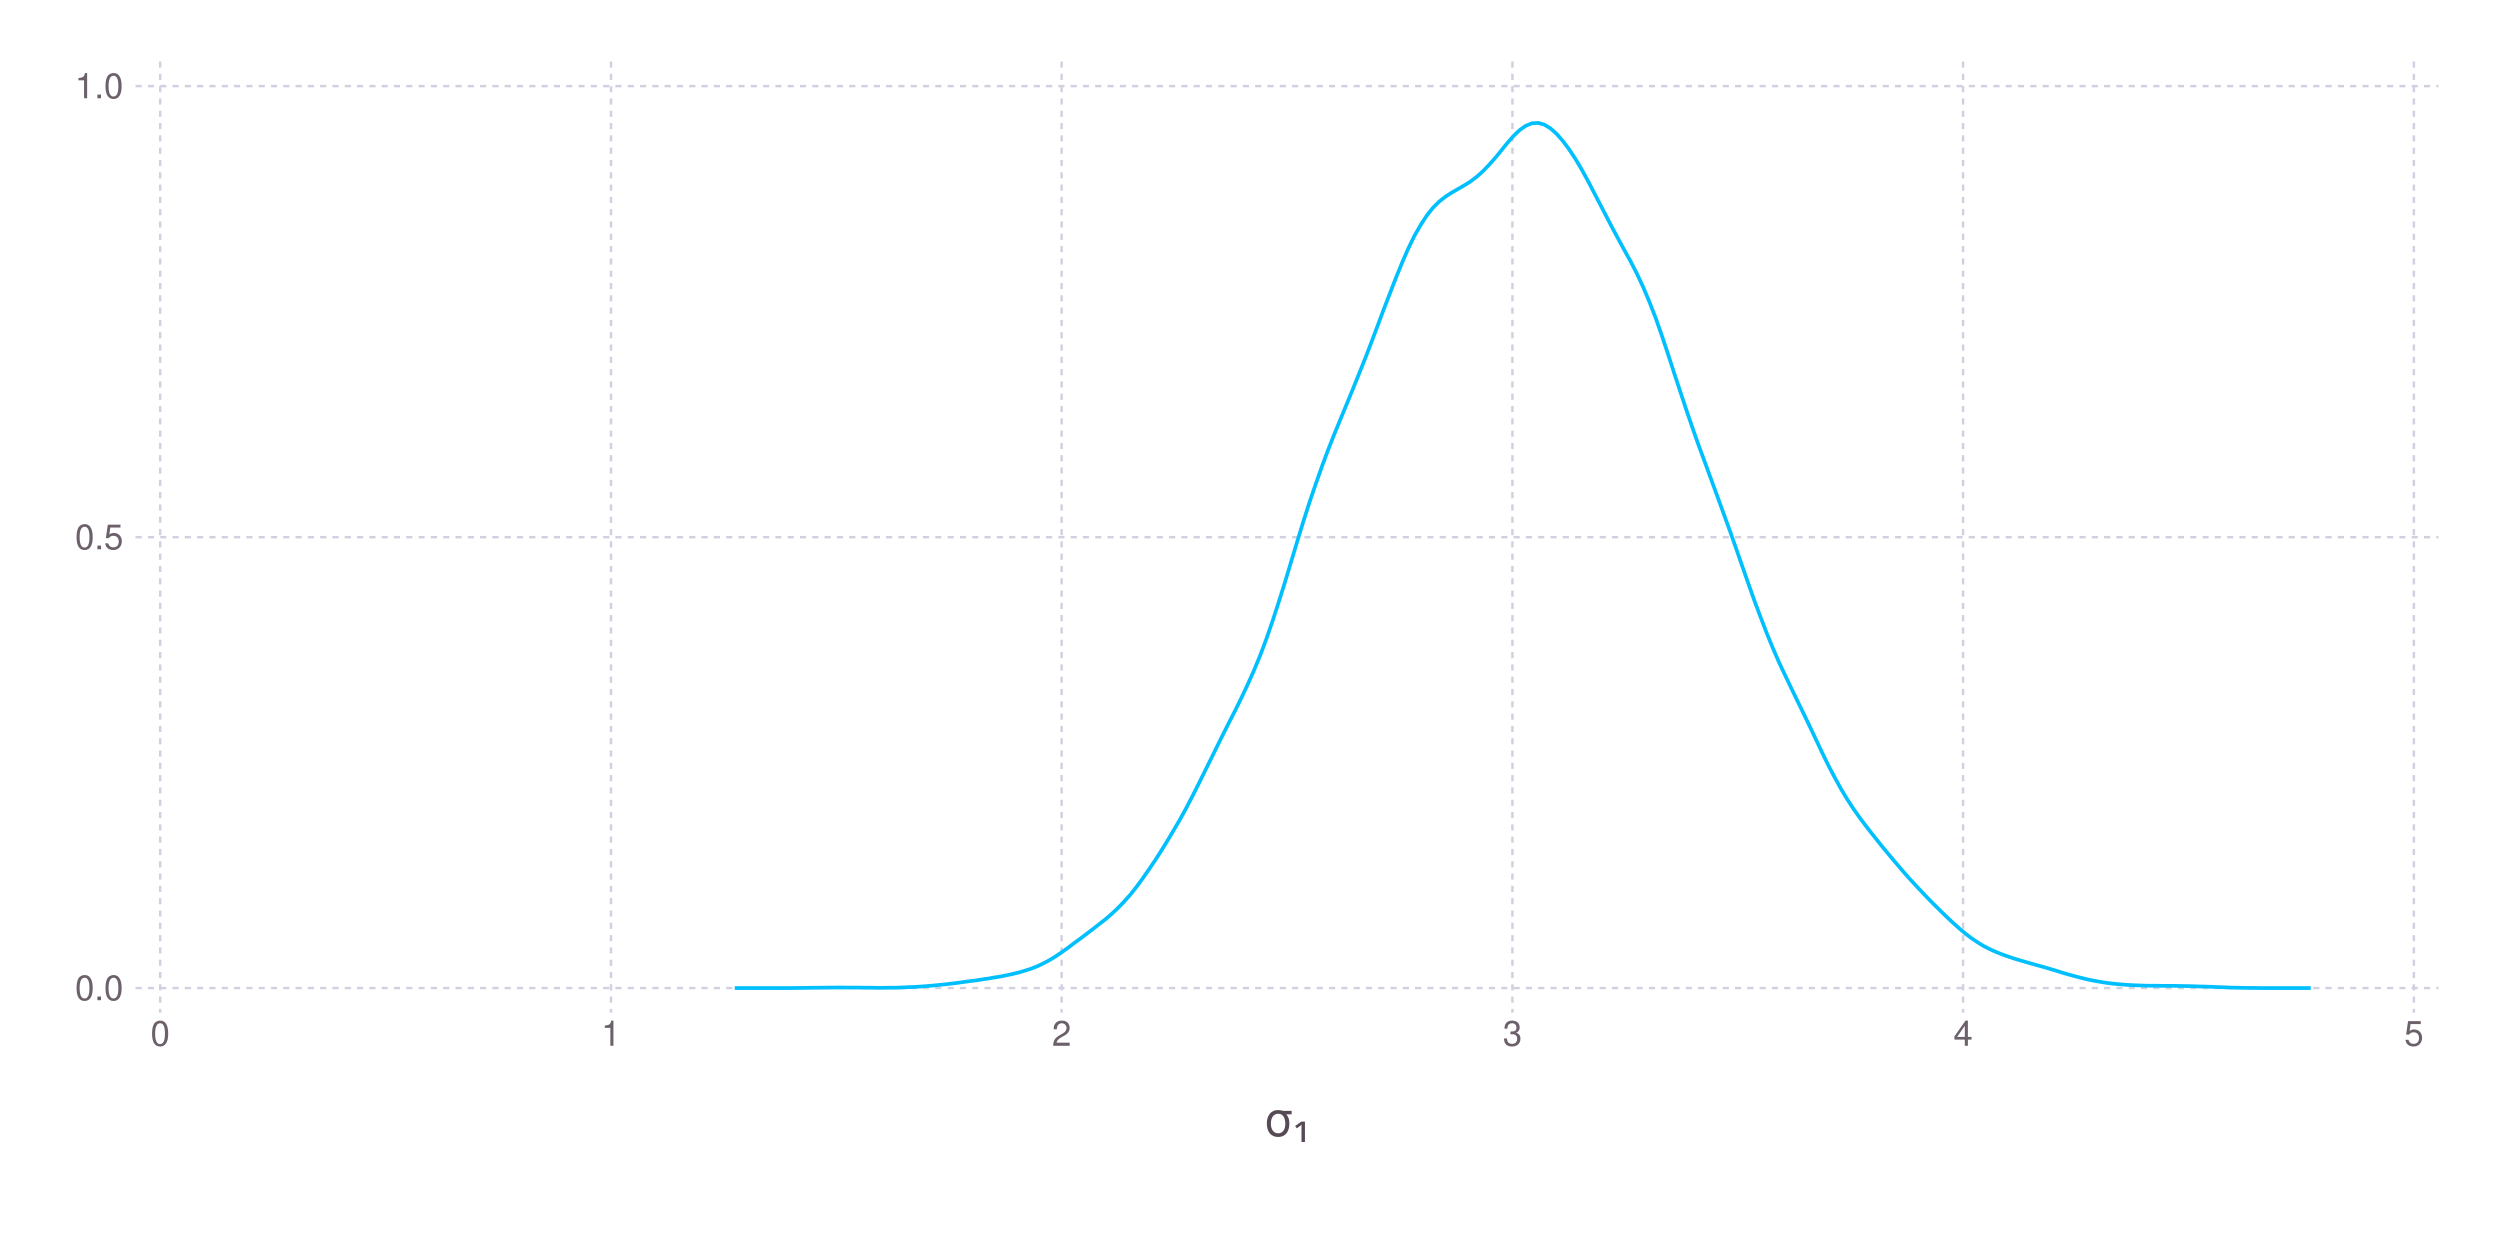
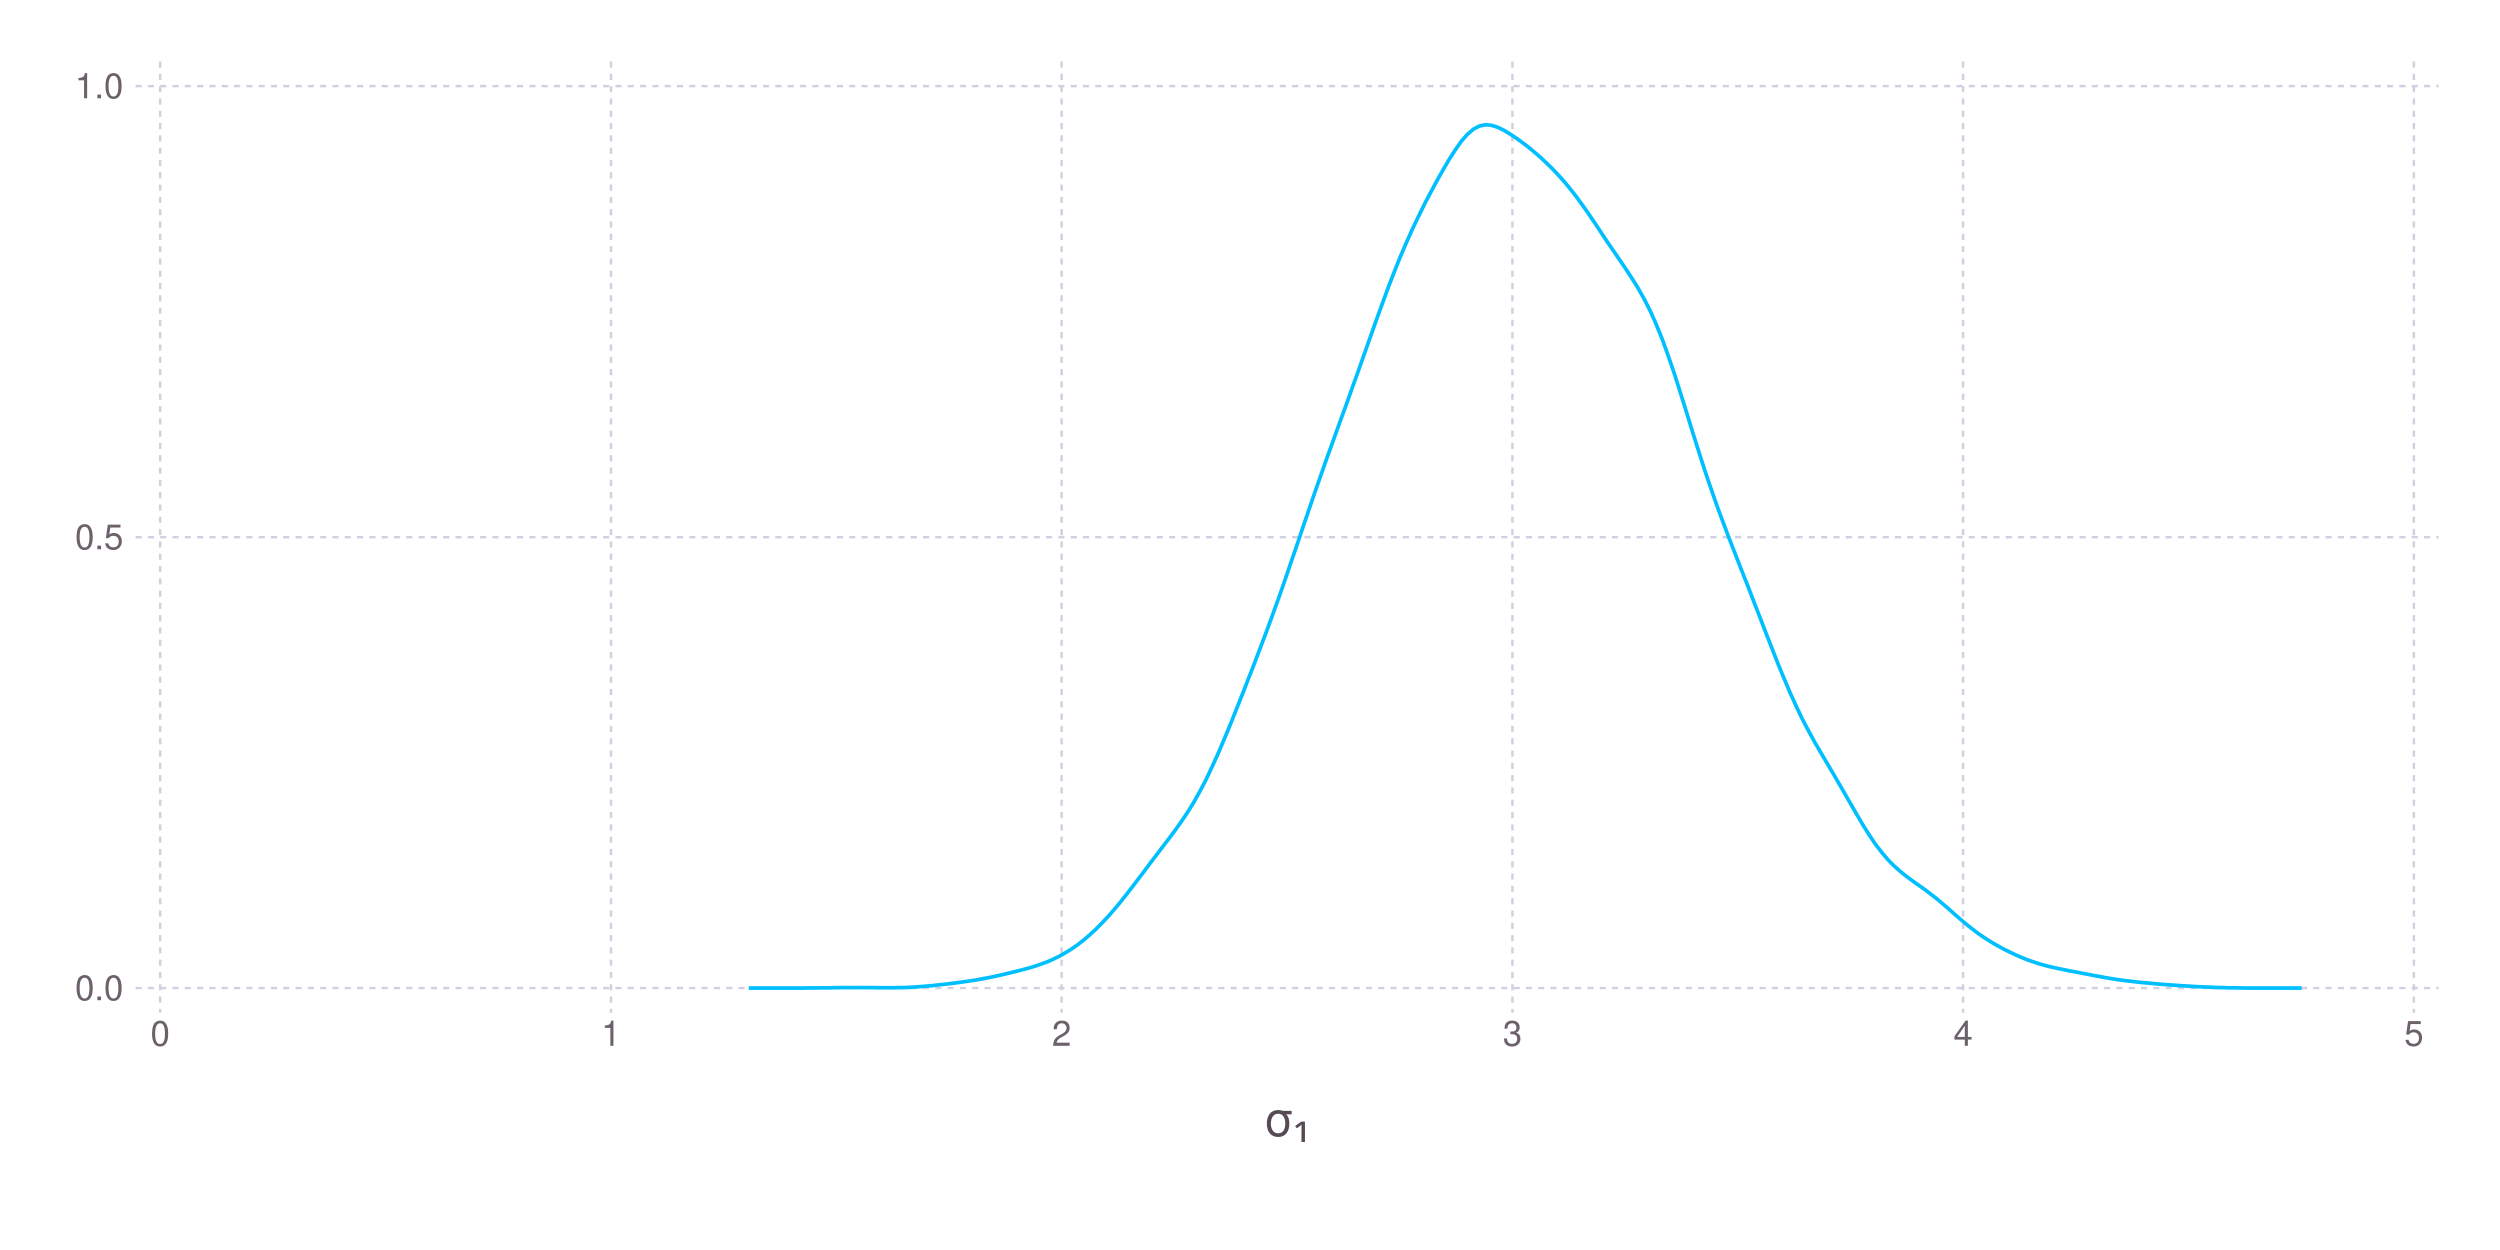
<svg xmlns="http://www.w3.org/2000/svg" version="1.2" width="203.2mm" height="101.6mm" viewBox="0 0 203.2 101.6" stroke="none" fill="#000000" stroke-width="0.3" font-size="3.88">
-   <g class="plotroot xscalable yscalable" id="img-ab206ea2-1">
-     <g font-size="3.88" font-family="'PT Sans','Helvetica Neue','Helvetica',sans-serif" fill="#564A55" stroke="#000000" stroke-opacity="0.000" id="img-ab206ea2-2">
+   <g class="plotroot xscalable yscalable" id="img-ba85f6c6-1">
+     <g font-size="3.88" font-family="'PT Sans','Helvetica Neue','Helvetica',sans-serif" fill="#564A55" stroke="#000000" stroke-opacity="0.000" id="img-ba85f6c6-2">
      <text x="104.61" y="89.99" text-anchor="middle" dy="0.6em">σ₁</text>
    </g>
-     <g class="guide xlabels" font-size="2.82" font-family="'PT Sans Caption','Helvetica Neue','Helvetica',sans-serif" fill="#6C606B" id="img-ab206ea2-3">
+     <g class="guide xlabels" font-size="2.82" font-family="'PT Sans Caption','Helvetica Neue','Helvetica',sans-serif" fill="#6C606B" id="img-ba85f6c6-3">
      <text x="13.02" y="83.31" text-anchor="middle" dy="0.6em">0</text>
      <text x="49.66" y="83.31" text-anchor="middle" dy="0.6em">1</text>
      <text x="86.29" y="83.31" text-anchor="middle" dy="0.6em">2</text>
      <text x="122.93" y="83.31" text-anchor="middle" dy="0.6em">3</text>
      <text x="159.56" y="83.31" text-anchor="middle" dy="0.6em">4</text>
      <text x="196.2" y="83.31" text-anchor="middle" dy="0.6em">5</text>
    </g>
-     <g clip-path="url(#img-ab206ea2-4)">
-       <g id="img-ab206ea2-5">
-         <g pointer-events="visible" opacity="1" fill="#000000" fill-opacity="0.000" stroke="#000000" stroke-opacity="0.000" class="guide background" id="img-ab206ea2-6">
+     <g clip-path="url(#img-ba85f6c6-4)">
+       <g id="img-ba85f6c6-5">
+         <g pointer-events="visible" opacity="1" fill="#000000" fill-opacity="0.000" stroke="#000000" stroke-opacity="0.000" class="guide background" id="img-ba85f6c6-6">
          <rect x="11.02" y="5" width="187.18" height="77.31" />
        </g>
-         <g class="guide ygridlines xfixed" stroke-dasharray="0.5,0.5" stroke-width="0.2" stroke="#D0D0E0" id="img-ab206ea2-7">
+         <g class="guide ygridlines xfixed" stroke-dasharray="0.5,0.5" stroke-width="0.2" stroke="#D0D0E0" id="img-ba85f6c6-7">
          <path fill="none" d="M11.02,80.31 L 198.2 80.31" />
          <path fill="none" d="M11.02,43.66 L 198.2 43.66" />
          <path fill="none" d="M11.02,7 L 198.2 7" />
        </g>
-         <g class="guide xgridlines yfixed" stroke-dasharray="0.5,0.5" stroke-width="0.2" stroke="#D0D0E0" id="img-ab206ea2-8">
+         <g class="guide xgridlines yfixed" stroke-dasharray="0.5,0.5" stroke-width="0.2" stroke="#D0D0E0" id="img-ba85f6c6-8">
          <path fill="none" d="M13.02,5 L 13.02 82.31" />
          <path fill="none" d="M49.66,5 L 49.66 82.31" />
          <path fill="none" d="M86.29,5 L 86.29 82.31" />
          <path fill="none" d="M122.93,5 L 122.93 82.31" />
          <path fill="none" d="M159.56,5 L 159.56 82.31" />
          <path fill="none" d="M196.2,5 L 196.2 82.31" />
        </g>
-         <g class="plotpanel" id="img-ab206ea2-9">
-           <g stroke-width="0.3" fill="#000000" fill-opacity="0.000" class="geometry" stroke-dasharray="none" stroke="#00BFFF" id="img-ab206ea2-10">
-             <path fill="none" d="M59.72,80.31 L 60.22 80.31 60.72 80.31 61.22 80.31 61.72 80.31 62.23 80.31 62.73 80.31 63.23 80.31 63.73 80.31 64.24 80.31 64.74 80.3 65.24 80.3 65.74 80.29 66.25 80.28 66.75 80.28 67.25 80.27 67.75 80.27 68.26 80.26 68.76 80.27 69.26 80.27 69.76 80.27 70.26 80.28 70.77 80.28 71.27 80.29 71.77 80.29 72.27 80.28 72.78 80.28 73.28 80.26 73.78 80.24 74.28 80.22 74.79 80.19 75.29 80.15 75.79 80.11 76.29 80.06 76.8 80.01 77.3 79.95 77.8 79.89 78.3 79.82 78.8 79.75 79.31 79.69 79.81 79.61 80.31 79.54 80.81 79.45 81.32 79.37 81.82 79.27 82.32 79.16 82.82 79.04 83.33 78.89 83.83 78.73 84.33 78.53 84.83 78.29 85.34 78.02 85.84 77.71 86.34 77.37 86.84 77.01 87.34 76.63 87.85 76.26 88.35 75.88 88.85 75.5 89.35 75.11 89.86 74.71 90.36 74.28 90.86 73.81 91.36 73.29 91.87 72.72 92.37 72.09 92.87 71.41 93.37 70.69 93.88 69.94 94.38 69.16 94.88 68.35 95.38 67.51 95.89 66.64 96.39 65.73 96.89 64.77 97.39 63.78 97.89 62.77 98.4 61.74 98.9 60.72 99.4 59.71 99.9 58.72 100.41 57.72 100.91 56.7 101.41 55.64 101.91 54.52 102.42 53.29 102.92 51.96 103.42 50.52 103.92 48.98 104.43 47.36 104.93 45.7 105.43 44.04 105.93 42.41 106.43 40.84 106.94 39.35 107.44 37.93 107.94 36.59 108.44 35.32 108.95 34.08 109.45 32.87 109.95 31.65 110.45 30.41 110.96 29.14 111.46 27.84 111.96 26.51 112.46 25.17 112.97 23.85 113.47 22.56 113.97 21.33 114.47 20.19 114.97 19.16 115.48 18.27 115.98 17.5 116.48 16.88 116.98 16.38 117.49 15.98 117.99 15.66 118.49 15.37 118.99 15.08 119.5 14.77 120 14.39 120.5 13.95 121 13.43 121.51 12.86 122.01 12.25 122.51 11.63 123.01 11.06 123.51 10.58 124.02 10.22 124.52 10.02 125.02 9.99 125.52 10.13 126.03 10.44 126.53 10.89 127.03 11.46 127.53 12.13 128.04 12.9 128.54 13.74 129.04 14.65 129.54 15.61 130.05 16.59 130.55 17.56 131.05 18.52 131.55 19.45 132.05 20.37 132.56 21.29 133.06 22.27 133.56 23.34 134.06 24.53 134.57 25.84 135.07 27.26 135.57 28.76 136.07 30.31 136.58 31.85 137.08 33.36 137.58 34.82 138.08 36.24 138.59 37.62 139.09 38.99 139.59 40.35 140.09 41.73 140.6 43.13 141.1 44.55 141.6 45.99 142.1 47.42 142.6 48.83 143.11 50.19 143.61 51.49 144.11 52.71 144.61 53.86 145.12 54.94 145.62 55.99 146.12 57.02 146.62 58.05 147.13 59.11 147.63 60.17 148.13 61.23 148.63 62.25 149.14 63.22 149.64 64.13 150.14 64.96 150.64 65.73 151.14 66.44 151.65 67.12 152.15 67.76 152.65 68.39 153.15 69.01 153.66 69.62 154.16 70.21 154.66 70.8 155.16 71.37 155.67 71.92 156.17 72.45 156.67 72.98 157.17 73.49 157.68 73.99 158.18 74.48 158.68 74.95 159.18 75.4 159.68 75.83 160.19 76.22 160.69 76.56 161.19 76.87 161.69 77.13 162.2 77.36 162.7 77.56 163.2 77.74 163.7 77.91 164.21 78.06 164.71 78.21 165.21 78.35 165.71 78.49 166.22 78.63 166.72 78.78 167.22 78.93 167.72 79.09 168.22 79.23 168.73 79.37 169.23 79.5 169.73 79.62 170.23 79.72 170.74 79.81 171.24 79.89 171.74 79.95 172.24 80 172.75 80.04 173.25 80.07 173.75 80.09 174.25 80.11 174.76 80.12 175.26 80.12 175.76 80.13 176.26 80.13 176.77 80.13 177.27 80.14 177.77 80.15 178.27 80.16 178.77 80.18 179.28 80.19 179.78 80.21 180.28 80.23 180.78 80.25 181.29 80.27 181.79 80.28 182.29 80.29 182.79 80.3 183.3 80.3 183.8 80.31 184.3 80.31 184.8 80.31 185.31 80.31 185.81 80.31 186.31 80.31 186.81 80.31 187.31 80.31 187.82 80.31" />
+         <g class="plotpanel" id="img-ba85f6c6-9">
+           <g stroke-width="0.3" fill="#000000" fill-opacity="0.000" class="geometry" id="img-ba85f6c6-10">
+             <g stroke-dasharray="none" stroke="#00BFFF" id="img-ba85f6c6-11">
+               <path fill="none" d="M60.86,80.31 L 61.36 80.31 61.85 80.31 62.35 80.31 62.84 80.31 63.34 80.31 63.83 80.31 64.33 80.31 64.82 80.31 65.32 80.31 65.81 80.3 66.31 80.3 66.8 80.29 67.3 80.29 67.79 80.28 68.29 80.27 68.78 80.27 69.28 80.27 69.77 80.27 70.27 80.27 70.76 80.27 71.26 80.28 71.75 80.28 72.25 80.28 72.74 80.28 73.24 80.27 73.73 80.26 74.23 80.23 74.72 80.2 75.22 80.16 75.71 80.12 76.21 80.06 76.7 80.01 77.2 79.95 77.69 79.89 78.19 79.82 78.68 79.75 79.18 79.68 79.67 79.59 80.17 79.5 80.66 79.4 81.16 79.29 81.65 79.18 82.15 79.06 82.64 78.94 83.14 78.81 83.63 78.68 84.13 78.53 84.62 78.36 85.12 78.18 85.61 77.96 86.11 77.72 86.6 77.44 87.1 77.13 87.59 76.79 88.09 76.4 88.58 75.98 89.08 75.52 89.57 75.02 90.07 74.49 90.56 73.93 91.06 73.33 91.55 72.71 92.05 72.07 92.54 71.42 93.04 70.76 93.53 70.1 94.03 69.45 94.52 68.8 95.02 68.15 95.51 67.49 96.01 66.79 96.5 66.06 97 65.26 97.49 64.39 97.99 63.44 98.48 62.41 98.98 61.31 99.47 60.16 99.97 58.96 100.46 57.73 100.96 56.48 101.45 55.22 101.95 53.94 102.44 52.65 102.94 51.33 103.43 49.99 103.93 48.61 104.42 47.21 104.91 45.77 105.41 44.32 105.9 42.86 106.4 41.4 106.89 39.96 107.39 38.54 107.88 37.15 108.38 35.77 108.87 34.4 109.37 33.04 109.86 31.66 110.36 30.28 110.85 28.88 111.35 27.48 111.84 26.09 112.34 24.72 112.83 23.38 113.33 22.09 113.82 20.86 114.32 19.7 114.81 18.6 115.31 17.56 115.8 16.56 116.3 15.61 116.79 14.7 117.29 13.81 117.78 12.97 118.28 12.19 118.77 11.49 119.27 10.92 119.76 10.5 120.26 10.24 120.75 10.14 121.25 10.19 121.74 10.35 122.24 10.59 122.73 10.89 123.23 11.22 123.72 11.57 124.22 11.95 124.71 12.36 125.21 12.79 125.7 13.25 126.2 13.74 126.69 14.26 127.19 14.82 127.68 15.42 128.18 16.06 128.67 16.74 129.17 17.45 129.66 18.18 130.16 18.93 130.65 19.67 131.15 20.4 131.64 21.12 132.14 21.85 132.63 22.6 133.13 23.4 133.62 24.27 134.12 25.25 134.61 26.35 135.11 27.58 135.6 28.94 136.1 30.4 136.59 31.95 137.09 33.54 137.58 35.14 138.08 36.72 138.57 38.25 139.07 39.72 139.56 41.13 140.06 42.47 140.55 43.77 141.05 45.05 141.54 46.31 142.04 47.57 142.53 48.85 143.03 50.13 143.52 51.41 144.02 52.68 144.51 53.94 145.01 55.15 145.5 56.31 146 57.41 146.49 58.44 146.99 59.39 147.48 60.29 147.98 61.15 148.47 61.98 148.97 62.82 149.46 63.67 149.96 64.53 150.45 65.39 150.95 66.25 151.44 67.09 151.94 67.88 152.43 68.61 152.93 69.26 153.42 69.84 153.92 70.35 154.41 70.79 154.9 71.19 155.4 71.56 155.89 71.91 156.39 72.26 156.88 72.63 157.38 73.02 157.87 73.43 158.37 73.86 158.86 74.3 159.36 74.73 159.85 75.15 160.35 75.54 160.84 75.91 161.34 76.25 161.83 76.56 162.33 76.85 162.82 77.12 163.32 77.37 163.81 77.6 164.31 77.82 164.8 78.02 165.3 78.19 165.79 78.35 166.29 78.49 166.78 78.61 167.28 78.72 167.77 78.82 168.27 78.92 168.76 79.01 169.26 79.11 169.75 79.2 170.25 79.3 170.74 79.39 171.24 79.48 171.73 79.56 172.23 79.64 172.72 79.7 173.22 79.76 173.71 79.82 174.21 79.87 174.7 79.91 175.2 79.96 175.69 80 176.19 80.04 176.68 80.07 177.18 80.11 177.67 80.14 178.17 80.17 178.66 80.2 179.16 80.22 179.65 80.24 180.15 80.26 180.64 80.27 181.14 80.29 181.63 80.29 182.13 80.3 182.62 80.31 183.12 80.31 183.61 80.31 184.11 80.31 184.6 80.31 185.1 80.31 185.59 80.31 186.09 80.31 186.58 80.31 187.08 80.31" />
+             </g>
          </g>
        </g>
      </g>
    </g>
-     <g class="guide ylabels" font-size="2.82" font-family="'PT Sans Caption','Helvetica Neue','Helvetica',sans-serif" fill="#6C606B" id="img-ab206ea2-11">
+     <g class="guide ylabels" font-size="2.82" font-family="'PT Sans Caption','Helvetica Neue','Helvetica',sans-serif" fill="#6C606B" id="img-ba85f6c6-12">
      <text x="10.02" y="80.31" text-anchor="end" dy="0.35em">0.0</text>
      <text x="10.02" y="43.66" text-anchor="end" dy="0.35em">0.5</text>
      <text x="10.02" y="7" text-anchor="end" dy="0.35em">1.0</text>
    </g>
  </g>
  <defs>
-     <clipPath id="img-ab206ea2-4">
+     <clipPath id="img-ba85f6c6-4">
      <path d="M11.02,5 L 198.2 5 198.2 82.31 11.02 82.31" />
    </clipPath>
  </defs>
</svg>
